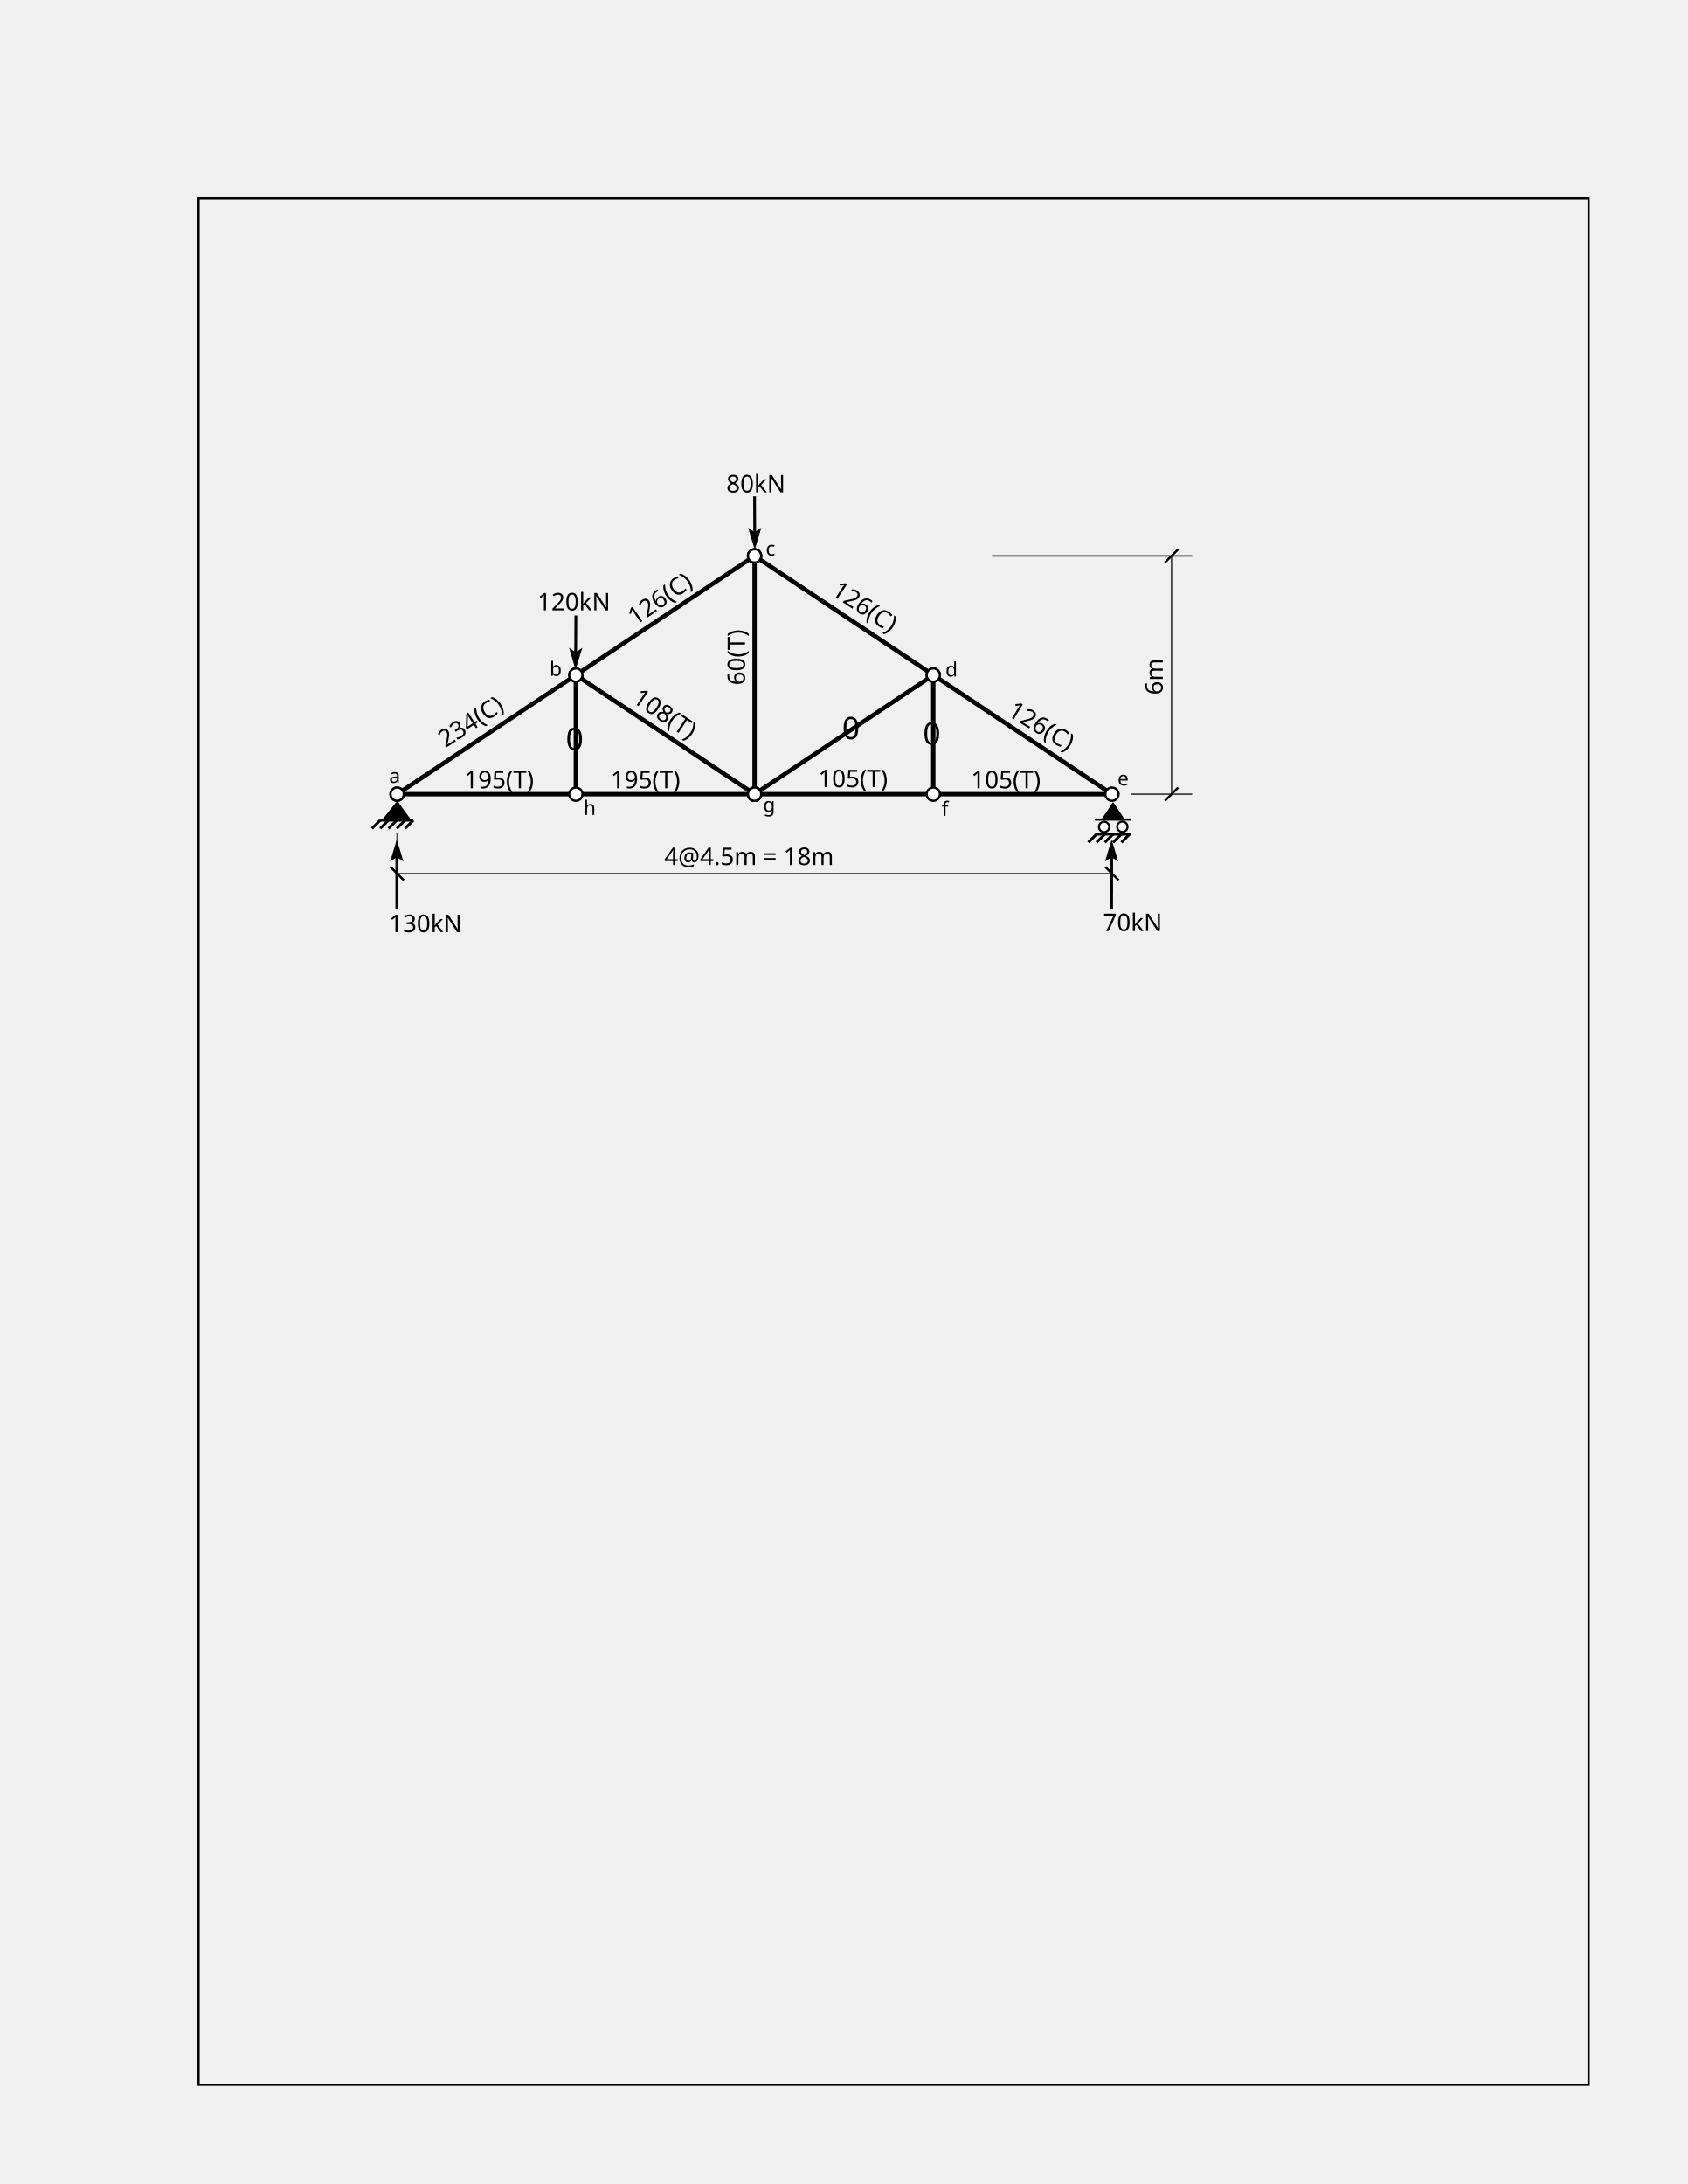
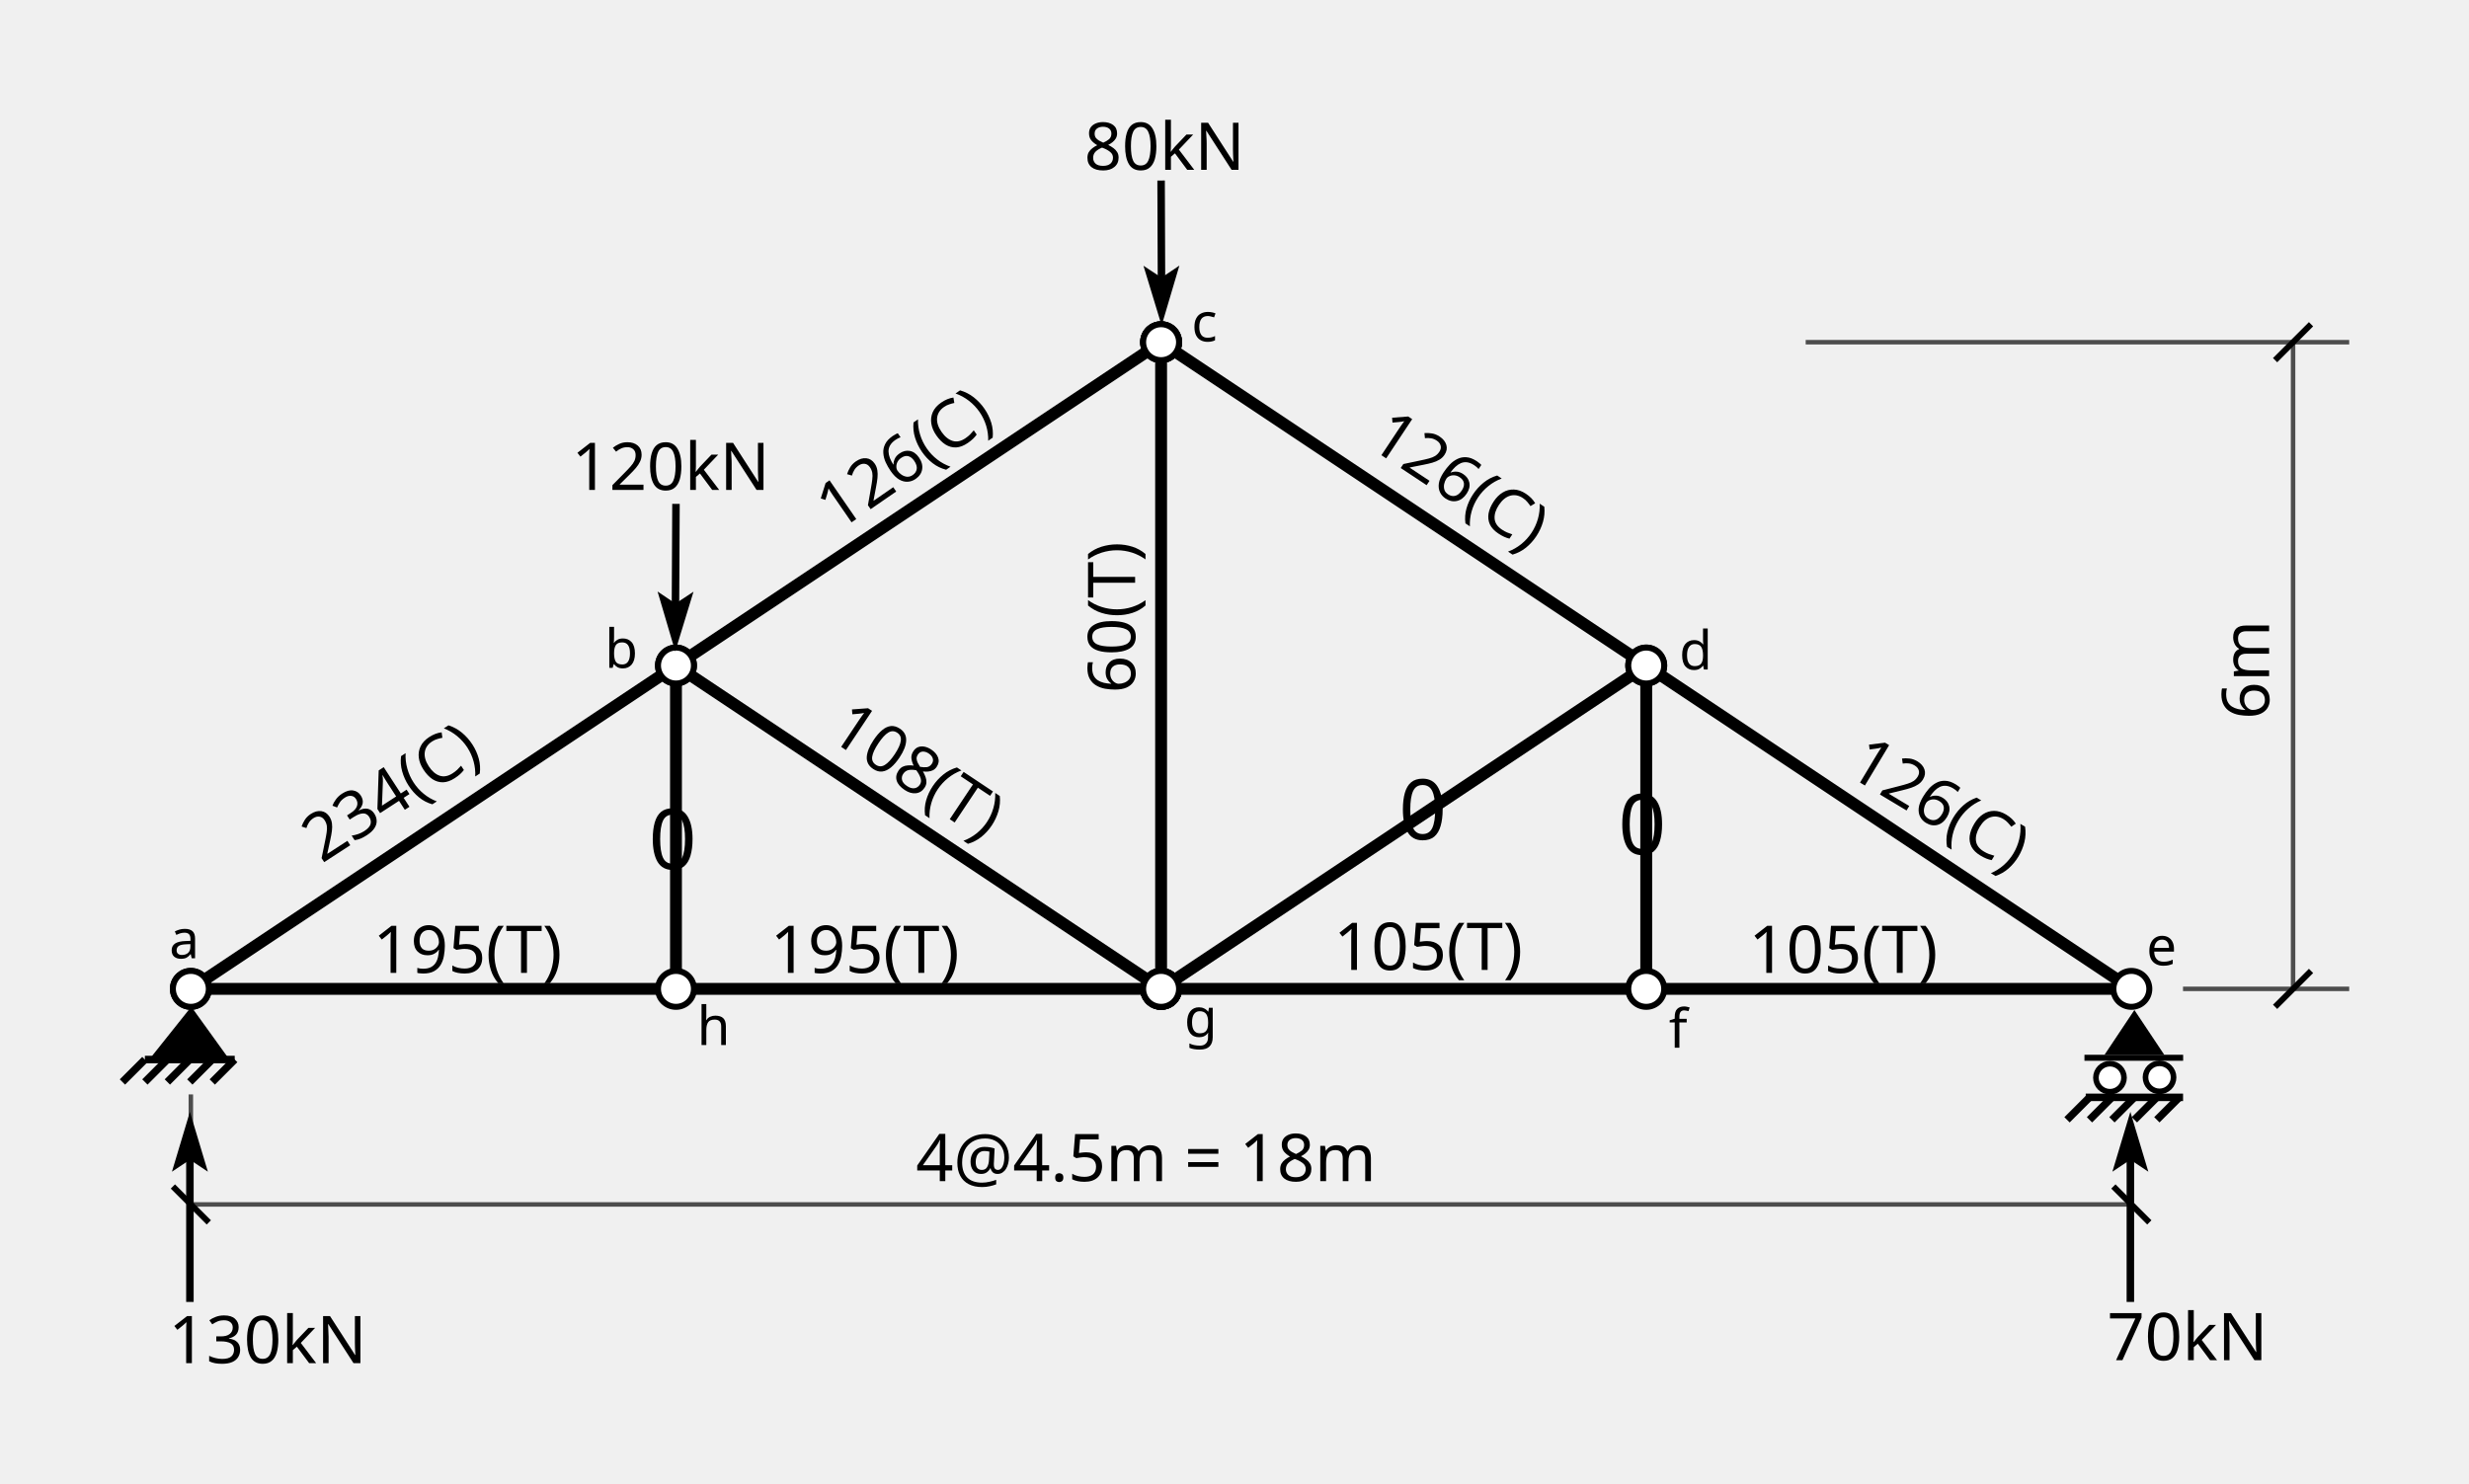
- <svg xmlns="http://www.w3.org/2000/svg" width="765" height="990" id="svg2" version="1.1">
+ <svg xmlns="http://www.w3.org/2000/svg" version="1.1" id="svg2" height="247.821" width="412.241">
  <defs id="defs4">
-     <marker style="overflow:visible;" id="DimensionTick" refX="0.0" refY="0.0" orient="auto">
-       <path id="path3796" transform="translate(-4.0,-4.0)" style="stroke:#000000;stroke-width:1.0pt;marker-start:none;" d="M 0.0,0.0 L 8.0,8.0 " />
+     <marker orient="auto" refY="0" refX="0" id="DimensionTick" style="overflow:visible">
+       <path d="M 0,0 8,8" style="stroke:#000000;stroke-width:1pt;marker-start:none" transform="translate(-4,-4)" id="path3796" />
    </marker>
-     <marker style="overflow:visible;" markerUnits="userSpaceOnUse" id="TrussNodeS" refX="0.0" refY="0.0" orient="auto">
-       <circle id="circle3799" style="fill:#ffffff;stroke:#000000;stroke-width:1" r="3" cy="0" cx="0" />
+     <marker orient="auto" refY="0" refX="0" id="TrussNodeS" markerUnits="userSpaceOnUse" style="overflow:visible">
+       <circle cx="0" cy="0" r="3" style="fill:#ffffff;stroke:#000000;stroke-width:1" id="circle3799" />
    </marker>
-     <marker refY="3" refX="7" viewBox="0 0 10 6" orient="auto" markerHeight="6" markerWidth="10" markerUnits="userSpaceOnUse" id="CLArrowEnd">
-       <path id="path3451" d="M 0,0 10,3 0,6 2,3 z" />
+     <marker id="CLArrowEnd" markerUnits="userSpaceOnUse" markerWidth="10" markerHeight="6" orient="auto" viewBox="0 0 10 6" refX="7" refY="3">
+       <path d="M 0,0 10,3 0,6 2,3 Z" id="path3451" />
    </marker>
-     <marker refY="3" refX="7" viewBox="0 0 10 6" orient="auto" markerHeight="6" markerWidth="10" markerUnits="userSpaceOnUse" id="CLArrowEnd-6">
-       <path id="path3451-8" d="M 0,0 10,3 0,6 2,3 z" />
+     <marker id="CLArrowEnd-6" markerUnits="userSpaceOnUse" markerWidth="10" markerHeight="6" orient="auto" viewBox="0 0 10 6" refX="7" refY="3">
+       <path d="M 0,0 10,3 0,6 2,3 Z" id="path3451-8" />
    </marker>
-     <marker refY="3" refX="7" viewBox="0 0 10 6" orient="auto" markerHeight="6" markerWidth="10" markerUnits="userSpaceOnUse" id="CLArrowEnd-4">
-       <path id="path3451-3" d="M 0,0 10,3 0,6 2,3 z" />
+     <marker id="CLArrowEnd-4" markerUnits="userSpaceOnUse" markerWidth="10" markerHeight="6" orient="auto" viewBox="0 0 10 6" refX="7" refY="3">
+       <path d="M 0,0 10,3 0,6 2,3 Z" id="path3451-3" />
    </marker>
-     <marker refY="3" refX="7" viewBox="0 0 10 6" orient="auto" markerHeight="6" markerWidth="10" markerUnits="userSpaceOnUse" id="CLArrowEnd-1">
-       <path id="path3451-4" d="M 0,0 10,3 0,6 2,3 z" />
+     <marker id="CLArrowEnd-1" markerUnits="userSpaceOnUse" markerWidth="10" markerHeight="6" orient="auto" viewBox="0 0 10 6" refX="7" refY="3">
+       <path d="M 0,0 10,3 0,6 2,3 Z" id="path3451-4" />
    </marker>
  </defs>
-   <g id="layer2">
-     <rect style="fill:none;stroke:#000000;stroke-width:1px;stroke-linecap:butt;stroke-linejoin:miter;stroke-opacity:1" id="rect3040" width="630" height="855" x="90" y="90" />
+   <g transform="translate(-148.1344,-194.8505)" style="display:none" id="layer2">
+     <rect y="90" x="90" height="855" width="630" id="rect3040" style="fill:none;stroke:#000000;stroke-width:1px;stroke-linecap:butt;stroke-linejoin:miter;stroke-opacity:1" />
  </g>
-   <g id="layer1" transform="translate(0,-62.362)">
+   <g style="display:inline" transform="translate(-148.1344,-257.2125)" id="layer1">
    <g id="g8784">
-       <path id="path5973" d="m 180,422.362 162,0" style="fill:none;stroke:#000000;stroke-width:1.98;stroke-linecap:square;stroke-miterlimit:4;stroke-opacity:1;stroke-dasharray:none;stroke-dashoffset:0;marker-start:url(#TrussNodeS);marker-mid:url(#TrussNodeS);marker-end:url(#TrussNodeS)" />
-       <path id="path6503" d="m 342,314.362 -162,108" style="fill:none;stroke:#000000;stroke-width:1.98;stroke-linecap:square;stroke-miterlimit:4;stroke-opacity:1;stroke-dasharray:none;stroke-dashoffset:0;marker-start:url(#TrussNodeS);marker-mid:url(#TrussNodeS);marker-end:url(#TrussNodeS)" />
-       <path id="path6505" d="m 342,314.362 0,108 162,0 z" style="fill:none;stroke:#000000;stroke-width:1.98;stroke-linecap:square;stroke-miterlimit:4;stroke-opacity:1;stroke-dasharray:none;stroke-dashoffset:0;marker-start:url(#TrussNodeS);marker-mid:url(#TrussNodeS);marker-end:url(#TrussNodeS)" />
-       <path id="path6507" d="m 261,422.362 0,-54" style="fill:none;stroke:#000000;stroke-width:1.98;stroke-linecap:square;stroke-miterlimit:4;stroke-opacity:1;stroke-dasharray:none;stroke-dashoffset:0;marker-start:url(#TrussNodeS);marker-mid:url(#TrussNodeS);marker-end:url(#TrussNodeS)" />
-       <path id="path6509" d="m 423,422.362 0,-54" style="fill:none;stroke:#000000;stroke-width:1.98;stroke-linecap:square;stroke-miterlimit:4;stroke-opacity:1;stroke-dasharray:none;stroke-dashoffset:0;marker-start:url(#TrussNodeS);marker-mid:url(#TrussNodeS);marker-end:url(#TrussNodeS)" />
-       <path id="path6511" d="m 261,368.362 81,54" style="fill:none;stroke:#000000;stroke-width:1.98;stroke-linecap:square;stroke-miterlimit:4;stroke-opacity:1;stroke-dasharray:none;stroke-dashoffset:0;marker-start:url(#TrussNodeS);marker-mid:url(#TrussNodeS);marker-end:url(#TrussNodeS)" />
-       <path id="path6513" d="m 423,368.362 -81,54" style="fill:none;stroke:#000000;stroke-width:1.98;stroke-linecap:square;stroke-miterlimit:4;stroke-opacity:1;stroke-dasharray:none;stroke-dashoffset:0;marker-start:url(#TrussNodeS);marker-mid:url(#TrussNodeS);marker-end:url(#TrussNodeS)" />
-       <g transform="translate(372.1979,88.24879)" id="g3395">
-         <path style="fill:#000000;stroke:#000000;stroke-width:0" id="path5224-5" d="m 132.31,337.641 5,7.5 -10,0 z" />
-         <path style="fill:none;stroke:#000000;stroke-width:1.25;stroke-linecap:square" id="path5226-4" d="m 124.81,352.229 15,0" />
-         <path style="fill:none;stroke:#000000;stroke-width:1.25" id="path5228-7" d="m 139.81,352.229 -3.75,3.75 m 0,-3.75 -3.75,3.75 m 0,-3.75 -3.75,3.75 m 0,-3.75 -3.75,3.75 m 0,-3.75 -3.75,3.75" />
-         <path style="fill:none;stroke:#000000;stroke-width:1px;stroke-linecap:butt;stroke-linejoin:miter;stroke-opacity:1" d="m 123.97,345.62 16.479,0" id="path3342" />
-         <g id="use3513-4" transform="matrix(0.9378901,0,0,0.9378901,136.506,348.8877)">
-           <circle d="M 2.5,0 C 2.5,1.381 1.381,2.5 0,2.5 -1.381,2.5 -2.5,1.381 -2.5,0 c 0,-1.381 1.119,-2.5 2.5,-2.5 1.381,0 2.5,1.119 2.5,2.5 z" cx="0" cy="0" r="2.5" id="circle3573-4" style="fill:#ffffff;stroke:#000000;stroke-width:1" />
+       <path style="fill:none;stroke:#000000;stroke-width:1.98;stroke-linecap:square;stroke-miterlimit:4;stroke-dasharray:none;stroke-dashoffset:0;stroke-opacity:1;marker-start:url(#TrussNodeS);marker-mid:url(#TrussNodeS);marker-end:url(#TrussNodeS)" d="M 180,422.362 H 342" id="path5973" />
+       <path style="fill:none;stroke:#000000;stroke-width:1.98;stroke-linecap:square;stroke-miterlimit:4;stroke-dasharray:none;stroke-dashoffset:0;stroke-opacity:1;marker-start:url(#TrussNodeS);marker-mid:url(#TrussNodeS);marker-end:url(#TrussNodeS)" d="m 342,314.362 -162,108" id="path6503" />
+       <path style="fill:none;stroke:#000000;stroke-width:1.98;stroke-linecap:square;stroke-miterlimit:4;stroke-dasharray:none;stroke-dashoffset:0;stroke-opacity:1;marker-start:url(#TrussNodeS);marker-mid:url(#TrussNodeS);marker-end:url(#TrussNodeS)" d="m 342,314.362 v 108 h 162 z" id="path6505" />
+       <path style="fill:none;stroke:#000000;stroke-width:1.98;stroke-linecap:square;stroke-miterlimit:4;stroke-dasharray:none;stroke-dashoffset:0;stroke-opacity:1;marker-start:url(#TrussNodeS);marker-mid:url(#TrussNodeS);marker-end:url(#TrussNodeS)" d="m 261,422.362 v -54" id="path6507" />
+       <path style="fill:none;stroke:#000000;stroke-width:1.98;stroke-linecap:square;stroke-miterlimit:4;stroke-dasharray:none;stroke-dashoffset:0;stroke-opacity:1;marker-start:url(#TrussNodeS);marker-mid:url(#TrussNodeS);marker-end:url(#TrussNodeS)" d="m 423,422.362 v -54" id="path6509" />
+       <path style="fill:none;stroke:#000000;stroke-width:1.98;stroke-linecap:square;stroke-miterlimit:4;stroke-dasharray:none;stroke-dashoffset:0;stroke-opacity:1;marker-start:url(#TrussNodeS);marker-mid:url(#TrussNodeS);marker-end:url(#TrussNodeS)" d="m 261,368.362 81,54" id="path6511" />
+       <path style="fill:none;stroke:#000000;stroke-width:1.98;stroke-linecap:square;stroke-miterlimit:4;stroke-dasharray:none;stroke-dashoffset:0;stroke-opacity:1;marker-start:url(#TrussNodeS);marker-mid:url(#TrussNodeS);marker-end:url(#TrussNodeS)" d="m 423,368.362 -81,54" id="path6513" />
+       <g id="g3395" transform="translate(372.1979,88.24879)">
+         <path d="m 132.31,337.641 5,7.5 h -10 z" id="path5224-5" style="fill:#000000;stroke:#000000;stroke-width:0" />
+         <path d="m 124.81,352.229 h 15" id="path5226-4" style="fill:none;stroke:#000000;stroke-width:1.25;stroke-linecap:square" />
+         <path d="m 139.81,352.229 -3.75,3.75 m 0,-3.75 -3.75,3.75 m 0,-3.75 -3.75,3.75 m 0,-3.75 -3.75,3.75 m 0,-3.75 -3.75,3.75" id="path5228-7" style="fill:none;stroke:#000000;stroke-width:1.25" />
+         <path id="path3342" d="m 123.97,345.62 h 16.479" style="fill:none;stroke:#000000;stroke-width:1px;stroke-linecap:butt;stroke-linejoin:miter;stroke-opacity:1" />
+         <g transform="matrix(0.9378901,0,0,0.9378901,136.506,348.8877)" id="use3513-4">
+           <circle style="fill:#ffffff;stroke:#000000;stroke-width:1" id="circle3573-4" r="2.5" cy="0" cx="0" />
        </g>
-         <g id="use3513-4-7" transform="matrix(0.9378901,0,0,0.9378901,128.2307,348.9477)">
-           <circle d="M 2.5,0 C 2.5,1.381 1.381,2.5 0,2.5 -1.381,2.5 -2.5,1.381 -2.5,0 c 0,-1.381 1.119,-2.5 2.5,-2.5 1.381,0 2.5,1.119 2.5,2.5 z" cx="0" cy="0" r="2.5" id="circle3573-4-8" style="fill:#ffffff;stroke:#000000;stroke-width:1" />
+         <g transform="matrix(0.9378901,0,0,0.9378901,128.2307,348.9477)" id="use3513-4-7">
+           <circle style="fill:#ffffff;stroke:#000000;stroke-width:1" id="circle3573-4-8" r="2.5" cy="0" cx="0" />
        </g>
      </g>
-       <g transform="translate(-75.83012,70.06543)" id="g10775">
-         <g id="use90" transform="matrix(1.25,0,0,1.25,255.6565,356.5973)">
-           <path d="m 0.198,-1.057 4.991,6.925 -10.511,0 z" id="path5224" style="fill:#000000;stroke:#000000;stroke-width:0" />
-           <path d="M -6,6 6,6" id="path5226" style="fill:none;stroke:#000000;stroke-width:1" />
-           <path d="M 6,6 3,9 M 3,6 0,9 M 0,6 -3,9 m 0,-3 -3,3 m 0,-3 -3,3" id="path5228" style="fill:none;stroke:#000000;stroke-width:1" />
+       <g id="g10775" transform="translate(-75.83012,70.06543)">
+         <g transform="matrix(1.25,0,0,1.25,255.6565,356.5973)" id="use90">
+           <path style="fill:#000000;stroke:#000000;stroke-width:0" id="path5224" d="M 0.198,-1.057 5.19,5.868 H -5.322 Z" />
+           <path style="fill:none;stroke:#000000;stroke-width:1" id="path5226" d="M -6,6 H 6" />
+           <path style="fill:none;stroke:#000000;stroke-width:1" id="path5228" d="M 6,6 3,9 M 3,6 0,9 M 0,6 -3,9 m 0,-3 -3,3 m 0,-3 -3,3" />
        </g>
      </g>
-       <path id="path7499" d="m 180,440.362 0,27" style="fill:none;stroke:#4d4d4d;stroke-width:0.75;stroke-linecap:square;stroke-miterlimit:4;stroke-opacity:1;stroke-dasharray:none;stroke-dashoffset:0" />
-       <path id="path7501" d="m 504,449.362 0,18" style="fill:none;stroke:#4d4d4d;stroke-width:0.75;stroke-linecap:square;stroke-miterlimit:4;stroke-opacity:1;stroke-dasharray:none;stroke-dashoffset:0" />
-       <path id="path7503" d="m 180,458.362 324,0" style="fill:none;stroke:#4d4d4d;stroke-width:0.75;stroke-linecap:square;stroke-miterlimit:4;stroke-opacity:1;stroke-dasharray:none;stroke-dashoffset:0;marker-start:url(#DimensionTick);marker-end:url(#DimensionTick)" />
-       <text id="text7887" y="454.472" x="301.045" style="font-size:11px;font-style:normal;font-variant:normal;font-weight:normal;font-stretch:normal;line-height:125%;letter-spacing:0px;word-spacing:0px;fill:#000000;fill-opacity:1;stroke:none;font-family:Verdana;-inkscape-font-specification:Sans" xml:space="preserve">
-         <tspan y="454.472" x="301.045" id="tspan7889">4@4.5m = 18m</tspan>
+       <path style="fill:none;stroke:#4d4d4d;stroke-width:0.75;stroke-linecap:square;stroke-miterlimit:4;stroke-dasharray:none;stroke-dashoffset:0;stroke-opacity:1" d="m 180,440.362 v 27" id="path7499" />
+       <path style="fill:none;stroke:#4d4d4d;stroke-width:0.75;stroke-linecap:square;stroke-miterlimit:4;stroke-dasharray:none;stroke-dashoffset:0;stroke-opacity:1" d="m 504,449.362 v 18" id="path7501" />
+       <path style="fill:none;stroke:#4d4d4d;stroke-width:0.75;stroke-linecap:square;stroke-miterlimit:4;stroke-dasharray:none;stroke-dashoffset:0;stroke-opacity:1;marker-start:url(#DimensionTick);marker-end:url(#DimensionTick)" d="M 180,458.362 H 504" id="path7503" />
+       <text xml:space="preserve" style="font-style:normal;font-variant:normal;font-weight:normal;font-stretch:normal;line-height:0%;font-family:Verdana;-inkscape-font-specification:Sans;letter-spacing:0px;word-spacing:0px;fill:#000000;fill-opacity:1;stroke:none" x="301.045" y="454.472" id="text7887">
+         <tspan style="font-size:11px;line-height:1.25" id="tspan7889" x="301.045" y="454.472">4@4.5m = 18m</tspan>
      </text>
-       <path id="path7891" d="m 450,314.362 90,0" style="fill:none;stroke:#4d4d4d;stroke-width:0.75;stroke-linecap:square;stroke-miterlimit:4;stroke-opacity:1;stroke-dasharray:none;stroke-dashoffset:0" />
-       <path id="path7893" d="m 513,422.362 27,0" style="fill:none;stroke:#4d4d4d;stroke-width:0.75;stroke-linecap:square;stroke-miterlimit:4;stroke-opacity:1;stroke-dasharray:none;stroke-dashoffset:0" />
-       <path id="path7895" d="m 531,314.362 0,108" style="fill:none;stroke:#4d4d4d;stroke-width:0.75;stroke-linecap:square;stroke-miterlimit:4;stroke-opacity:1;stroke-dasharray:none;stroke-dashoffset:0;marker-start:url(#DimensionTick);marker-end:url(#DimensionTick)" />
-       <text transform="matrix(0,-1,1,0,0,0)" id="text8277" y="527" x="-377.362" style="font-size:11px;font-style:normal;font-variant:normal;font-weight:normal;font-stretch:normal;line-height:125%;letter-spacing:0px;word-spacing:0px;fill:#000000;fill-opacity:1;stroke:none;font-family:Verdana;-inkscape-font-specification:Sans" xml:space="preserve">
-         <tspan y="527" x="-377.362" id="tspan8279">6m</tspan>
+       <path style="fill:none;stroke:#4d4d4d;stroke-width:0.75;stroke-linecap:square;stroke-miterlimit:4;stroke-dasharray:none;stroke-dashoffset:0;stroke-opacity:1" d="m 450,314.362 h 90" id="path7891" />
+       <path style="fill:none;stroke:#4d4d4d;stroke-width:0.75;stroke-linecap:square;stroke-miterlimit:4;stroke-dasharray:none;stroke-dashoffset:0;stroke-opacity:1" d="m 513,422.362 h 27" id="path7893" />
+       <path style="fill:none;stroke:#4d4d4d;stroke-width:0.75;stroke-linecap:square;stroke-miterlimit:4;stroke-dasharray:none;stroke-dashoffset:0;stroke-opacity:1;marker-start:url(#DimensionTick);marker-end:url(#DimensionTick)" d="m 531,314.362 v 108" id="path7895" />
+       <text xml:space="preserve" style="font-style:normal;font-variant:normal;font-weight:normal;font-stretch:normal;line-height:0%;font-family:Verdana;-inkscape-font-specification:Sans;letter-spacing:0px;word-spacing:0px;fill:#000000;fill-opacity:1;stroke:none" x="-377.362" y="527" id="text8277" transform="rotate(-90)">
+         <tspan style="font-size:11px;line-height:1.25" id="tspan8279" x="-377.362" y="527">6m</tspan>
      </text>
-       <text id="text8281" y="417.246" x="176.391" style="font-size:9px;font-style:normal;font-variant:normal;font-weight:normal;font-stretch:normal;line-height:125%;letter-spacing:0px;word-spacing:0px;fill:#000000;fill-opacity:1;stroke:none;font-family:Verdana;-inkscape-font-specification:Sans" xml:space="preserve">
-         <tspan y="417.246" x="176.391" id="tspan8283">a</tspan>
+       <text xml:space="preserve" style="font-style:normal;font-variant:normal;font-weight:normal;font-stretch:normal;line-height:0%;font-family:Verdana;-inkscape-font-specification:Sans;letter-spacing:0px;word-spacing:0px;fill:#000000;fill-opacity:1;stroke:none" x="176.391" y="417.246" id="text8281">
+         <tspan style="font-size:9px;line-height:1.25" id="tspan8283" x="176.391" y="417.246">a</tspan>
      </text>
-       <text id="text8285" y="368.748" x="249.103" style="font-size:9px;font-style:normal;font-variant:normal;font-weight:normal;font-stretch:normal;line-height:125%;letter-spacing:0px;word-spacing:0px;fill:#000000;fill-opacity:1;stroke:none;font-family:Verdana;-inkscape-font-specification:Sans" xml:space="preserve">
-         <tspan y="368.748" x="249.103" id="tspan8287">b</tspan>
+       <text xml:space="preserve" style="font-style:normal;font-variant:normal;font-weight:normal;font-stretch:normal;line-height:0%;font-family:Verdana;-inkscape-font-specification:Sans;letter-spacing:0px;word-spacing:0px;fill:#000000;fill-opacity:1;stroke:none" x="249.103" y="368.748" id="text8285">
+         <tspan style="font-size:9px;line-height:1.25" id="tspan8287" x="249.103" y="368.748">b</tspan>
      </text>
-       <text id="text8289" y="314.21" x="347.068" style="font-size:9px;font-style:normal;font-variant:normal;font-weight:normal;font-stretch:normal;line-height:125%;letter-spacing:0px;word-spacing:0px;fill:#000000;fill-opacity:1;stroke:none;font-family:Verdana;-inkscape-font-specification:Sans" xml:space="preserve">
-         <tspan y="314.21" x="347.068" id="tspan8291">c</tspan>
+       <text xml:space="preserve" style="font-style:normal;font-variant:normal;font-weight:normal;font-stretch:normal;line-height:0%;font-family:Verdana;-inkscape-font-specification:Sans;letter-spacing:0px;word-spacing:0px;fill:#000000;fill-opacity:1;stroke:none" x="347.068" y="314.21" id="text8289">
+         <tspan style="font-size:9px;line-height:1.25" id="tspan8291" x="347.068" y="314.21">c</tspan>
      </text>
-       <text id="text8293" y="369.024" x="428.5" style="font-size:9px;font-style:normal;font-variant:normal;font-weight:normal;font-stretch:normal;line-height:125%;letter-spacing:0px;word-spacing:0px;fill:#000000;fill-opacity:1;stroke:none;font-family:Verdana;-inkscape-font-specification:Sans" xml:space="preserve">
-         <tspan y="369.024" x="428.5" id="tspan8295">d</tspan>
+       <text xml:space="preserve" style="font-style:normal;font-variant:normal;font-weight:normal;font-stretch:normal;line-height:0%;font-family:Verdana;-inkscape-font-specification:Sans;letter-spacing:0px;word-spacing:0px;fill:#000000;fill-opacity:1;stroke:none" x="428.5" y="369.024" id="text8293">
+         <tspan style="font-size:9px;line-height:1.25" id="tspan8295" x="428.5" y="369.024">d</tspan>
      </text>
-       <text id="text8297" y="418.406" x="506.502" style="font-size:9px;font-style:normal;font-variant:normal;font-weight:normal;font-stretch:normal;line-height:125%;letter-spacing:0px;word-spacing:0px;fill:#000000;fill-opacity:1;stroke:none;font-family:Verdana;-inkscape-font-specification:Sans" xml:space="preserve">
-         <tspan y="418.406" x="506.502" id="tspan8299">e</tspan>
+       <text xml:space="preserve" style="font-style:normal;font-variant:normal;font-weight:normal;font-stretch:normal;line-height:0%;font-family:Verdana;-inkscape-font-specification:Sans;letter-spacing:0px;word-spacing:0px;fill:#000000;fill-opacity:1;stroke:none" x="506.502" y="418.406" id="text8297">
+         <tspan style="font-size:9px;line-height:1.25" id="tspan8299" x="506.502" y="418.406">e</tspan>
      </text>
-       <text id="text8301" y="432.188" x="426.774" style="font-size:9px;font-style:normal;font-variant:normal;font-weight:normal;font-stretch:normal;line-height:125%;letter-spacing:0px;word-spacing:0px;fill:#000000;fill-opacity:1;stroke:none;font-family:Verdana;-inkscape-font-specification:Sans" xml:space="preserve">
-         <tspan y="432.188" x="426.774" id="tspan8303">f</tspan>
+       <text xml:space="preserve" style="font-style:normal;font-variant:normal;font-weight:normal;font-stretch:normal;line-height:0%;font-family:Verdana;-inkscape-font-specification:Sans;letter-spacing:0px;word-spacing:0px;fill:#000000;fill-opacity:1;stroke:none" x="426.774" y="432.188" id="text8301">
+         <tspan style="font-size:9px;line-height:1.25" id="tspan8303" x="426.774" y="432.188">f</tspan>
      </text>
-       <text id="text8305" y="430.343" x="345.852" style="font-size:9px;font-style:normal;font-variant:normal;font-weight:normal;font-stretch:normal;line-height:125%;letter-spacing:0px;word-spacing:0px;fill:#000000;fill-opacity:1;stroke:none;font-family:Verdana;-inkscape-font-specification:Sans" xml:space="preserve">
-         <tspan y="430.343" x="345.852" id="tspan8307">g</tspan>
+       <text xml:space="preserve" style="font-style:normal;font-variant:normal;font-weight:normal;font-stretch:normal;line-height:0%;font-family:Verdana;-inkscape-font-specification:Sans;letter-spacing:0px;word-spacing:0px;fill:#000000;fill-opacity:1;stroke:none" x="345.852" y="430.343" id="text8305">
+         <tspan style="font-size:9px;line-height:1.25" id="tspan8307" x="345.852" y="430.343">g</tspan>
      </text>
-       <text id="text8309" y="431.743" x="264.505" style="font-size:9px;font-style:normal;font-variant:normal;font-weight:normal;font-stretch:normal;line-height:125%;letter-spacing:0px;word-spacing:0px;fill:#000000;fill-opacity:1;stroke:none;font-family:Verdana;-inkscape-font-specification:Sans" xml:space="preserve">
-         <tspan y="431.743" x="264.505" id="tspan8311">h</tspan>
+       <text xml:space="preserve" style="font-style:normal;font-variant:normal;font-weight:normal;font-stretch:normal;line-height:0%;font-family:Verdana;-inkscape-font-specification:Sans;letter-spacing:0px;word-spacing:0px;fill:#000000;fill-opacity:1;stroke:none" x="264.505" y="431.743" id="text8309">
+         <tspan style="font-size:9px;line-height:1.25" id="tspan8311" x="264.505" y="431.743">h</tspan>
      </text>
-       <path style="fill:none;stroke:#000000;stroke-width:1.25;marker-end:url(#CLArrowEnd)" class="cload" d="m 261,341.362 -0.109,21.653" id="path3507" />
-       <path style="fill:none;stroke:#000000;stroke-width:1.25;marker-end:url(#CLArrowEnd)" class="cload" d="m 342,287.362 0.079,21.217" id="path3507-8" />
-       <text id="text8348" y="339.035" x="243.564" style="font-size:11px;font-style:normal;font-variant:normal;font-weight:normal;font-stretch:normal;line-height:125%;letter-spacing:0px;word-spacing:0px;fill:#000000;fill-opacity:1;stroke:none;font-family:Verdana;-inkscape-font-specification:Sans" xml:space="preserve">
-         <tspan y="339.035" x="243.564" id="tspan8350">120kN</tspan>
+       <path id="path3507" d="m 261,341.362 -0.109,21.653" class="cload" style="fill:none;stroke:#000000;stroke-width:1.25;marker-end:url(#CLArrowEnd)" />
+       <path id="path3507-8" d="m 342,287.362 0.079,21.217" class="cload" style="fill:none;stroke:#000000;stroke-width:1.25;marker-end:url(#CLArrowEnd)" />
+       <text xml:space="preserve" style="font-style:normal;font-variant:normal;font-weight:normal;font-stretch:normal;line-height:0%;font-family:Verdana;-inkscape-font-specification:Sans;letter-spacing:0px;word-spacing:0px;fill:#000000;fill-opacity:1;stroke:none" x="243.564" y="339.035" id="text8348">
+         <tspan style="font-size:11px;line-height:1.25" id="tspan8350" x="243.564" y="339.035">120kN</tspan>
      </text>
-       <text id="text8352" y="285.57" x="329.168" style="font-size:11px;font-style:normal;font-variant:normal;font-weight:normal;font-stretch:normal;line-height:125%;letter-spacing:0px;word-spacing:0px;fill:#000000;fill-opacity:1;stroke:none;font-family:Verdana;-inkscape-font-specification:Sans" xml:space="preserve">
-         <tspan y="285.57" x="329.168" id="tspan8354">80kN</tspan>
+       <text xml:space="preserve" style="font-style:normal;font-variant:normal;font-weight:normal;font-stretch:normal;line-height:0%;font-family:Verdana;-inkscape-font-specification:Sans;letter-spacing:0px;word-spacing:0px;fill:#000000;fill-opacity:1;stroke:none" x="329.168" y="285.57" id="text8352">
+         <tspan style="font-size:11px;line-height:1.25" id="tspan8354" x="329.168" y="285.57">80kN</tspan>
      </text>
-       <path id="path3401" d="m 179.843,474.644 0,-28.75" class="cload" style="fill:none;stroke:#000000;stroke-width:1.25;marker-end:url(#CLArrowEnd)" />
-       <path id="path3401-9" d="m 503.834,474.644 0,-28.75" class="cload" style="fill:none;stroke:#000000;stroke-width:1.25;marker-end:url(#CLArrowEnd)" />
-       <text id="text8391" y="484.867" x="176.267" style="font-size:11px;font-style:normal;font-variant:normal;font-weight:normal;font-stretch:normal;line-height:125%;letter-spacing:0px;word-spacing:0px;fill:#000000;fill-opacity:1;stroke:none;font-family:Verdana;-inkscape-font-specification:Sans" xml:space="preserve">
-         <tspan y="484.867" x="176.267" id="tspan8393">130kN</tspan>
+       <path style="fill:none;stroke:#000000;stroke-width:1.25;marker-end:url(#CLArrowEnd)" class="cload" d="m 179.843,474.644 v -28.75" id="path3401" />
+       <path style="fill:none;stroke:#000000;stroke-width:1.25;marker-end:url(#CLArrowEnd)" class="cload" d="m 503.834,474.644 v -28.75" id="path3401-9" />
+       <text xml:space="preserve" style="font-style:normal;font-variant:normal;font-weight:normal;font-stretch:normal;line-height:0%;font-family:Verdana;-inkscape-font-specification:Sans;letter-spacing:0px;word-spacing:0px;fill:#000000;fill-opacity:1;stroke:none" x="176.267" y="484.867" id="text8391">
+         <tspan style="font-size:11px;line-height:1.25" id="tspan8393" x="176.267" y="484.867">130kN</tspan>
      </text>
-       <text id="text8395" y="484.372" x="499.95" style="font-size:11px;font-style:normal;font-variant:normal;font-weight:normal;font-stretch:normal;line-height:125%;letter-spacing:0px;word-spacing:0px;fill:#000000;fill-opacity:1;stroke:none;font-family:Verdana;-inkscape-font-specification:Sans" xml:space="preserve">
-         <tspan y="484.372" x="499.95" id="tspan8397">70kN</tspan>
+       <text xml:space="preserve" style="font-style:normal;font-variant:normal;font-weight:normal;font-stretch:normal;line-height:0%;font-family:Verdana;-inkscape-font-specification:Sans;letter-spacing:0px;word-spacing:0px;fill:#000000;fill-opacity:1;stroke:none" x="499.95" y="484.372" id="text8395">
+         <tspan style="font-size:11px;line-height:1.25" id="tspan8397" x="499.95" y="484.372">70kN</tspan>
      </text>
-       <text id="text8584" y="402.362" x="256.436" style="font-size:14px;font-style:normal;font-variant:normal;font-weight:normal;font-stretch:normal;line-height:125%;letter-spacing:0px;word-spacing:0px;fill:#000000;fill-opacity:1;stroke:none;font-family:Verdana;-inkscape-font-specification:Sans" xml:space="preserve">
-         <tspan y="402.362" x="256.436" id="tspan8586">0</tspan>
+       <text xml:space="preserve" style="font-style:normal;font-variant:normal;font-weight:normal;font-stretch:normal;line-height:0%;font-family:Verdana;-inkscape-font-specification:Sans;letter-spacing:0px;word-spacing:0px;fill:#000000;fill-opacity:1;stroke:none" x="256.436" y="402.362" id="text8584">
+         <tspan style="font-size:14px;line-height:1.25" id="tspan8586" x="256.436" y="402.362">0</tspan>
      </text>
-       <text id="text8588" y="397.411" x="381.683" style="font-size:14px;font-style:normal;font-variant:normal;font-weight:normal;font-stretch:normal;line-height:125%;letter-spacing:0px;word-spacing:0px;fill:#000000;fill-opacity:1;stroke:none;font-family:Verdana;-inkscape-font-specification:Sans" xml:space="preserve">
-         <tspan y="397.411" x="381.683" id="tspan8590">0</tspan>
+       <text xml:space="preserve" style="font-style:normal;font-variant:normal;font-weight:normal;font-stretch:normal;line-height:0%;font-family:Verdana;-inkscape-font-specification:Sans;letter-spacing:0px;word-spacing:0px;fill:#000000;fill-opacity:1;stroke:none" x="381.683" y="397.411" id="text8588">
+         <tspan style="font-size:14px;line-height:1.25" id="tspan8590" x="381.683" y="397.411">0</tspan>
      </text>
-       <text id="text8592" y="399.887" x="418.317" style="font-size:14px;font-style:normal;font-variant:normal;font-weight:normal;font-stretch:normal;line-height:125%;letter-spacing:0px;word-spacing:0px;fill:#000000;fill-opacity:1;stroke:none;font-family:Verdana;-inkscape-font-specification:Sans" xml:space="preserve">
-         <tspan y="399.887" x="418.317" id="tspan8594">0</tspan>
+       <text xml:space="preserve" style="font-style:normal;font-variant:normal;font-weight:normal;font-stretch:normal;line-height:0%;font-family:Verdana;-inkscape-font-specification:Sans;letter-spacing:0px;word-spacing:0px;fill:#000000;fill-opacity:1;stroke:none" x="418.317" y="399.887" id="text8592">
+         <tspan style="font-size:14px;line-height:1.25" id="tspan8594" x="418.317" y="399.887">0</tspan>
      </text>
-       <text transform="matrix(0.8386718,-0.5446371,0.5446371,0.8386718,0,0)" id="text8744" y="446.632" x="-49.406" style="font-size:11px;font-style:normal;font-variant:normal;font-weight:normal;font-stretch:normal;line-height:125%;letter-spacing:0px;word-spacing:0px;fill:#000000;fill-opacity:1;stroke:none;font-family:Verdana;-inkscape-font-specification:Sans" xml:space="preserve">
-         <tspan y="446.632" x="-49.406" id="tspan8746">234(C)</tspan>
+       <text xml:space="preserve" style="font-style:normal;font-variant:normal;font-weight:normal;font-stretch:normal;line-height:0%;font-family:Verdana;-inkscape-font-specification:Sans;letter-spacing:0px;word-spacing:0px;fill:#000000;fill-opacity:1;stroke:none" x="-49.406" y="446.632" id="text8744" transform="rotate(-32.99987)">
+         <tspan style="font-size:11px;line-height:1.25" id="tspan8746" x="-49.406" y="446.632">234(C)</tspan>
      </text>
-       <text id="text8748" y="419.689" x="210.396" style="font-size:11px;font-style:normal;font-variant:normal;font-weight:normal;font-stretch:normal;line-height:125%;letter-spacing:0px;word-spacing:0px;fill:#000000;fill-opacity:1;stroke:none;font-family:Verdana;-inkscape-font-specification:Sans" xml:space="preserve">
-         <tspan y="419.689" x="210.396" id="tspan8750">195(T)</tspan>
+       <text xml:space="preserve" style="font-style:normal;font-variant:normal;font-weight:normal;font-stretch:normal;line-height:0%;font-family:Verdana;-inkscape-font-specification:Sans;letter-spacing:0px;word-spacing:0px;fill:#000000;fill-opacity:1;stroke:none" x="210.396" y="419.689" id="text8748">
+         <tspan style="font-size:11px;line-height:1.25" id="tspan8750" x="210.396" y="419.689">195(T)</tspan>
      </text>
-       <text transform="matrix(0.8574454,0.514575,-0.514575,0.8574454,0,0)" id="text8752" y="96.574" x="589.962" style="font-size:11px;font-style:normal;font-variant:normal;font-weight:normal;font-stretch:normal;line-height:125%;letter-spacing:0px;word-spacing:0px;fill:#000000;fill-opacity:1;stroke:none;font-family:Verdana;-inkscape-font-specification:Sans" xml:space="preserve">
-         <tspan y="96.574" x="589.962" id="tspan8754">126(C)</tspan>
+       <text xml:space="preserve" style="font-style:normal;font-variant:normal;font-weight:normal;font-stretch:normal;line-height:0%;font-family:Verdana;-inkscape-font-specification:Sans;letter-spacing:0px;word-spacing:0px;fill:#000000;fill-opacity:1;stroke:none" x="589.962" y="96.574" id="text8752" transform="rotate(30.96905)">
+         <tspan style="font-size:11px;line-height:1.25" id="tspan8754" x="589.962" y="96.574">126(C)</tspan>
      </text>
-       <text id="text8756" y="419.689" x="440.099" style="font-size:11px;font-style:normal;font-variant:normal;font-weight:normal;font-stretch:normal;line-height:125%;letter-spacing:0px;word-spacing:0px;fill:#000000;fill-opacity:1;stroke:none;font-family:Verdana;-inkscape-font-specification:Sans" xml:space="preserve">
-         <tspan y="419.689" x="440.099" id="tspan8758">105(T)</tspan>
+       <text xml:space="preserve" style="font-style:normal;font-variant:normal;font-weight:normal;font-stretch:normal;line-height:0%;font-family:Verdana;-inkscape-font-specification:Sans;letter-spacing:0px;word-spacing:0px;fill:#000000;fill-opacity:1;stroke:none" x="440.099" y="419.689" id="text8756">
+         <tspan style="font-size:11px;line-height:1.25" id="tspan8758" x="440.099" y="419.689">105(T)</tspan>
      </text>
-       <text id="text8760" y="419.689" x="276.733" style="font-size:11px;font-style:normal;font-variant:normal;font-weight:normal;font-stretch:normal;line-height:125%;letter-spacing:0px;word-spacing:0px;fill:#000000;fill-opacity:1;stroke:none;font-family:Verdana;-inkscape-font-specification:Sans" xml:space="preserve">
-         <tspan y="419.689" x="276.733" id="tspan8762">195(T)</tspan>
+       <text xml:space="preserve" style="font-style:normal;font-variant:normal;font-weight:normal;font-stretch:normal;line-height:0%;font-family:Verdana;-inkscape-font-specification:Sans;letter-spacing:0px;word-spacing:0px;fill:#000000;fill-opacity:1;stroke:none" x="276.733" y="419.689" id="text8760">
+         <tspan style="font-size:11px;line-height:1.25" id="tspan8762" x="276.733" y="419.689">195(T)</tspan>
      </text>
-       <text id="text8764" y="419.194" x="370.792" style="font-size:11px;font-style:normal;font-variant:normal;font-weight:normal;font-stretch:normal;line-height:125%;letter-spacing:0px;word-spacing:0px;fill:#000000;fill-opacity:1;stroke:none;font-family:Verdana;-inkscape-font-specification:Sans" xml:space="preserve">
-         <tspan y="419.194" x="370.792" id="tspan8766">105(T)</tspan>
+       <text xml:space="preserve" style="font-style:normal;font-variant:normal;font-weight:normal;font-stretch:normal;line-height:0%;font-family:Verdana;-inkscape-font-specification:Sans;letter-spacing:0px;word-spacing:0px;fill:#000000;fill-opacity:1;stroke:none" x="370.792" y="419.194" id="text8764">
+         <tspan style="font-size:11px;line-height:1.25" id="tspan8766" x="370.792" y="419.194">105(T)</tspan>
      </text>
-       <text transform="matrix(0.8333911,0.5526836,-0.5526836,0.8333911,0,0)" id="text8768" y="68.369" x="496.896" style="font-size:11px;font-style:normal;font-variant:normal;font-weight:normal;font-stretch:normal;line-height:125%;letter-spacing:0px;word-spacing:0px;fill:#000000;fill-opacity:1;stroke:none;font-family:Verdana;-inkscape-font-specification:Sans" xml:space="preserve">
-         <tspan y="68.369" x="496.896" id="tspan8770">126(C)</tspan>
+       <text xml:space="preserve" style="font-style:normal;font-variant:normal;font-weight:normal;font-stretch:normal;line-height:0%;font-family:Verdana;-inkscape-font-specification:Sans;letter-spacing:0px;word-spacing:0px;fill:#000000;fill-opacity:1;stroke:none" x="496.896" y="68.369" id="text8768" transform="rotate(33.55132)">
+         <tspan style="font-size:11px;line-height:1.25" id="tspan8770" x="496.896" y="68.369">126(C)</tspan>
      </text>
-       <text transform="matrix(0.8232336,-0.5677028,0.5677028,0.8232336,0,0)" id="text8772" y="448.371" x="40.502" style="font-size:11px;font-style:normal;font-variant:normal;font-weight:normal;font-stretch:normal;line-height:125%;letter-spacing:0px;word-spacing:0px;fill:#000000;fill-opacity:1;stroke:none;font-family:Verdana;-inkscape-font-specification:Sans" xml:space="preserve">
-         <tspan y="448.371" x="40.502" id="tspan8774">126(C)</tspan>
+       <text xml:space="preserve" style="font-style:normal;font-variant:normal;font-weight:normal;font-stretch:normal;line-height:0%;font-family:Verdana;-inkscape-font-specification:Sans;letter-spacing:0px;word-spacing:0px;fill:#000000;fill-opacity:1;stroke:none" x="40.502" y="448.371" id="text8772" transform="rotate(-34.59019)">
+         <tspan style="font-size:11px;line-height:1.25" id="tspan8774" x="40.502" y="448.371">126(C)</tspan>
      </text>
-       <text transform="matrix(0,-1,1,0,0,0)" id="text8776" y="337.66" x="-372.986" style="font-size:11px;font-style:normal;font-variant:normal;font-weight:normal;font-stretch:normal;line-height:125%;letter-spacing:0px;word-spacing:0px;fill:#000000;fill-opacity:1;stroke:none;font-family:Verdana;-inkscape-font-specification:Sans" xml:space="preserve">
-         <tspan y="337.66" x="-372.986" id="tspan8778">60(T)</tspan>
+       <text xml:space="preserve" style="font-style:normal;font-variant:normal;font-weight:normal;font-stretch:normal;line-height:0%;font-family:Verdana;-inkscape-font-specification:Sans;letter-spacing:0px;word-spacing:0px;fill:#000000;fill-opacity:1;stroke:none" x="-372.986" y="337.66" id="text8776" transform="rotate(-90)">
+         <tspan style="font-size:11px;line-height:1.25" id="tspan8778" x="-372.986" y="337.66">60(T)</tspan>
      </text>
-       <text transform="matrix(0.8321246,0.5545887,-0.5545887,0.8321246,0,0)" id="text8780" y="157.784" x="449.008" style="font-size:11px;font-style:normal;font-variant:normal;font-weight:normal;font-stretch:normal;line-height:125%;letter-spacing:0px;word-spacing:0px;fill:#000000;fill-opacity:1;stroke:none;font-family:Verdana;-inkscape-font-specification:Sans" xml:space="preserve">
-         <tspan y="157.784" x="449.008" id="tspan8782">108(T)</tspan>
+       <text xml:space="preserve" style="font-style:normal;font-variant:normal;font-weight:normal;font-stretch:normal;line-height:0%;font-family:Verdana;-inkscape-font-specification:Sans;letter-spacing:0px;word-spacing:0px;fill:#000000;fill-opacity:1;stroke:none" x="449.008" y="157.784" id="text8780" transform="rotate(33.68239)">
+         <tspan style="font-size:11px;line-height:1.25" id="tspan8782" x="449.008" y="157.784">108(T)</tspan>
      </text>
    </g>
  </g>
</svg>
